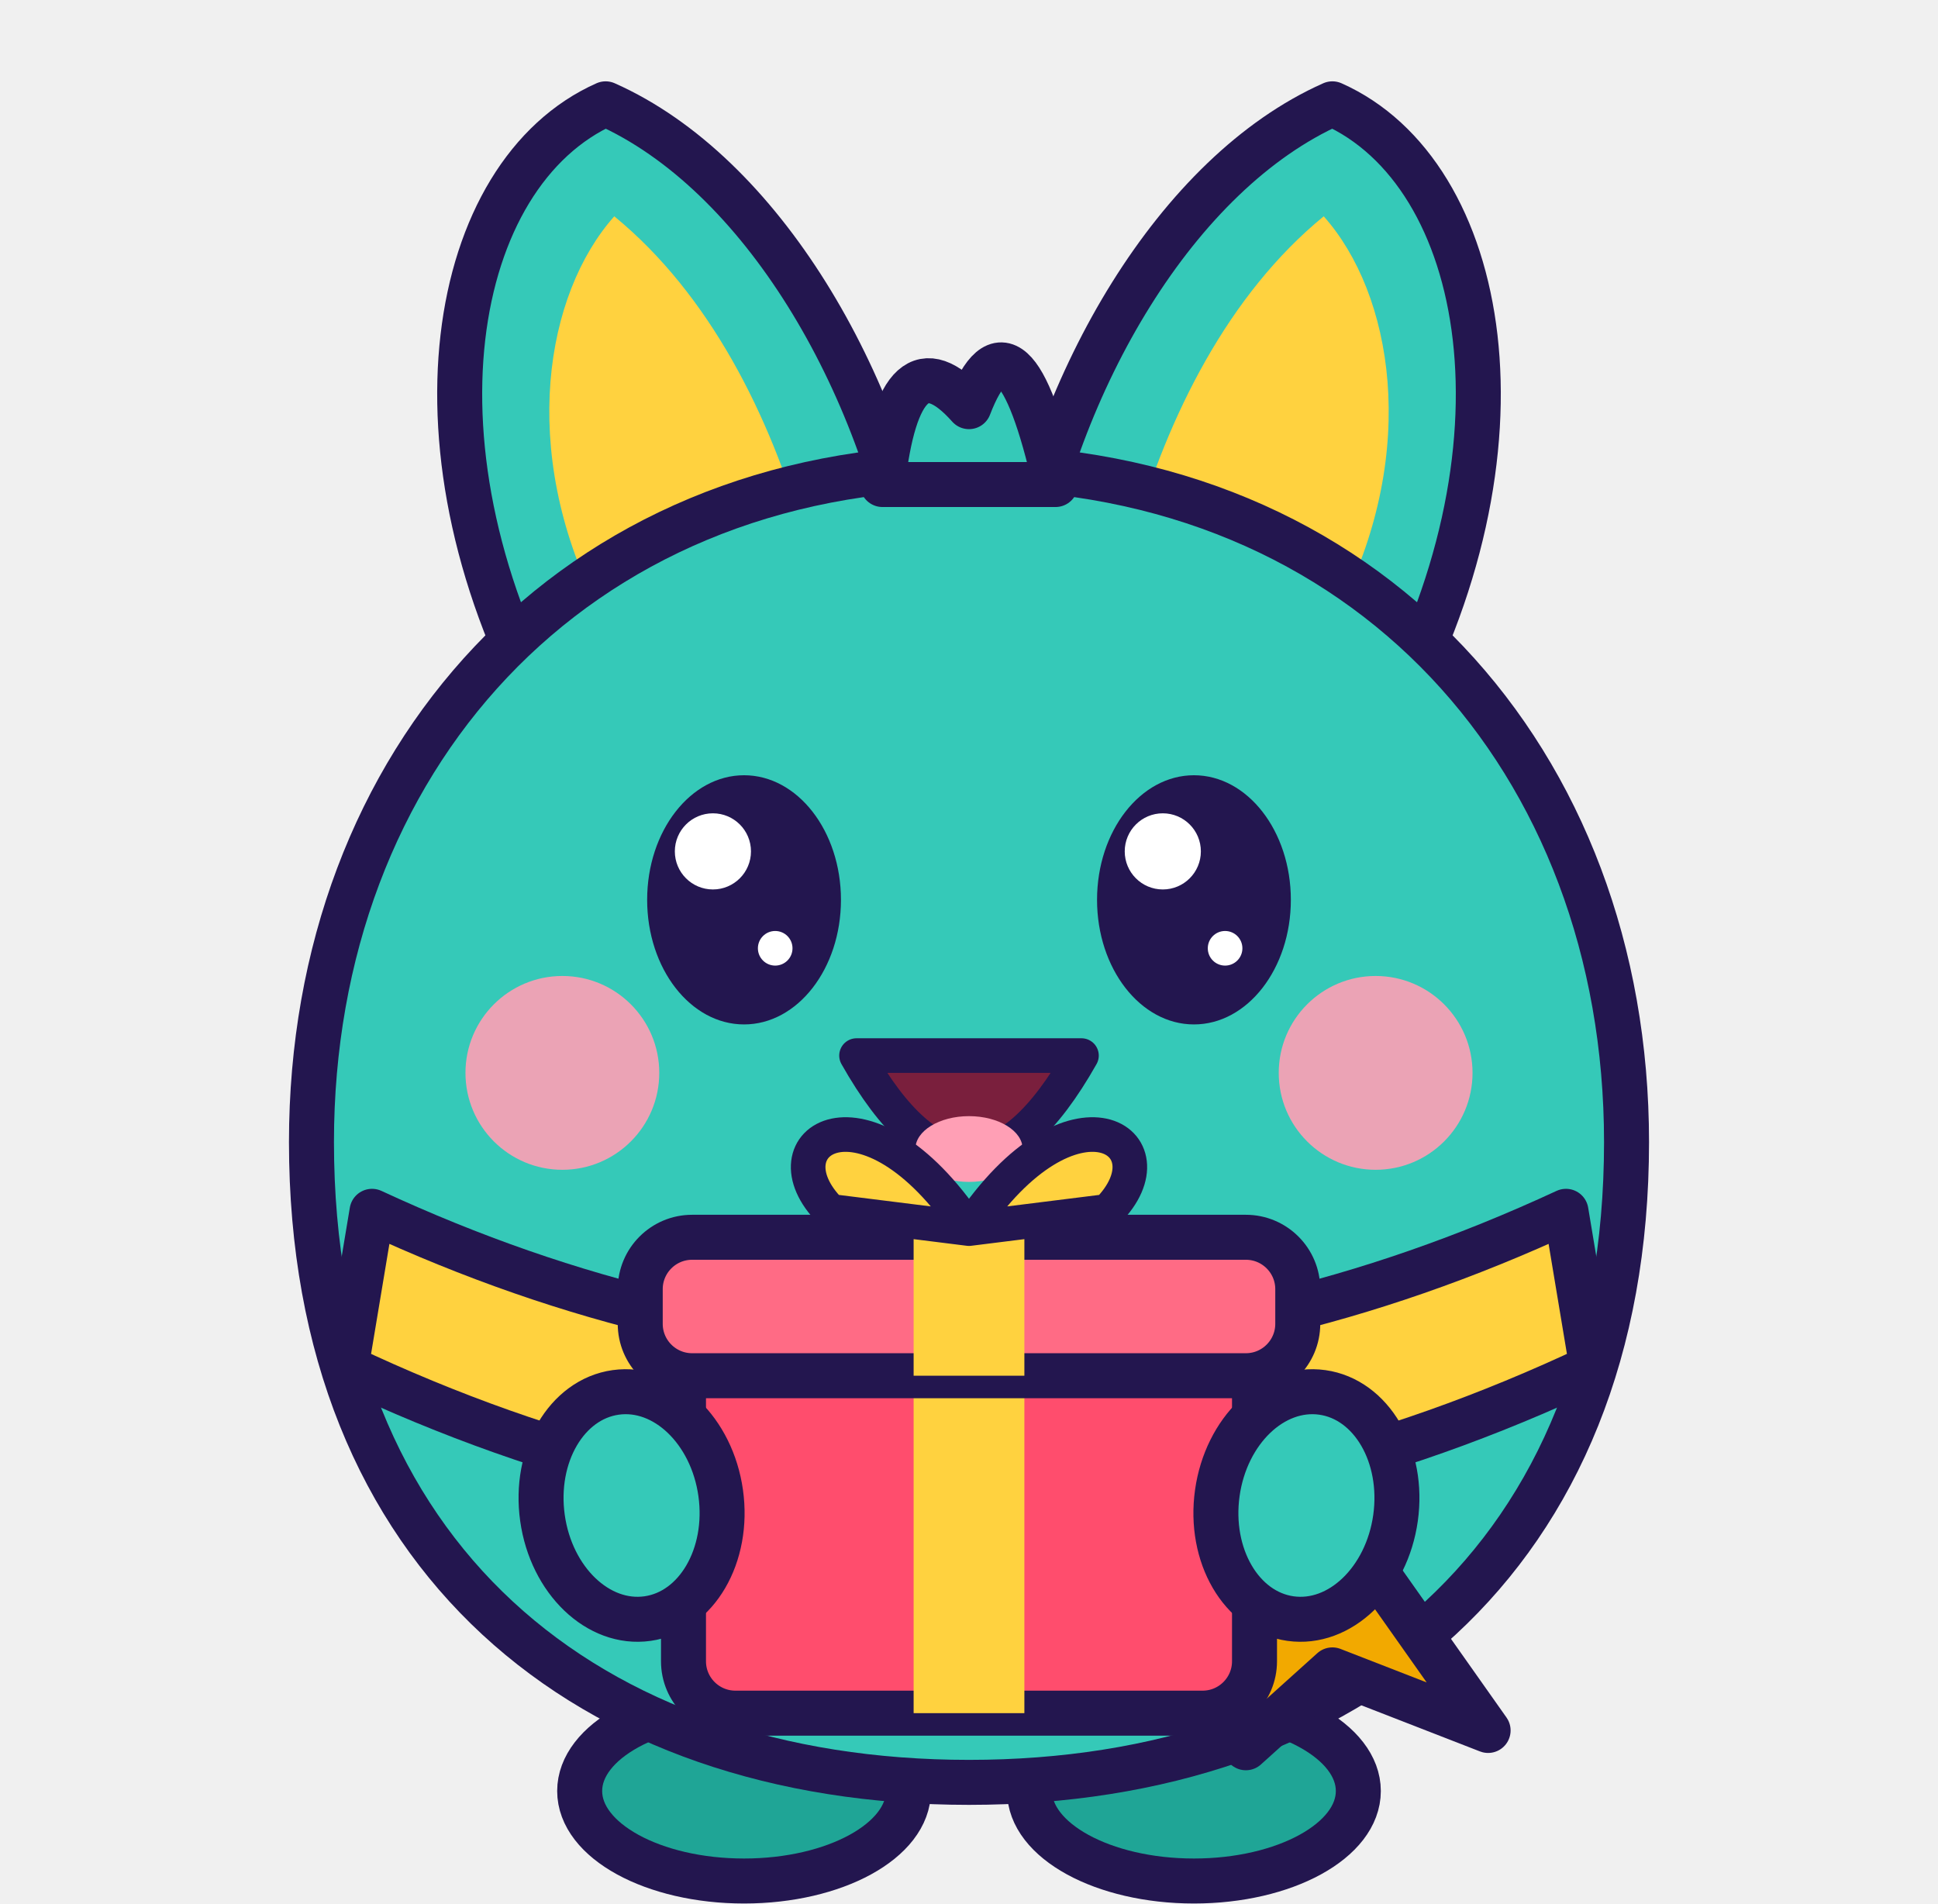
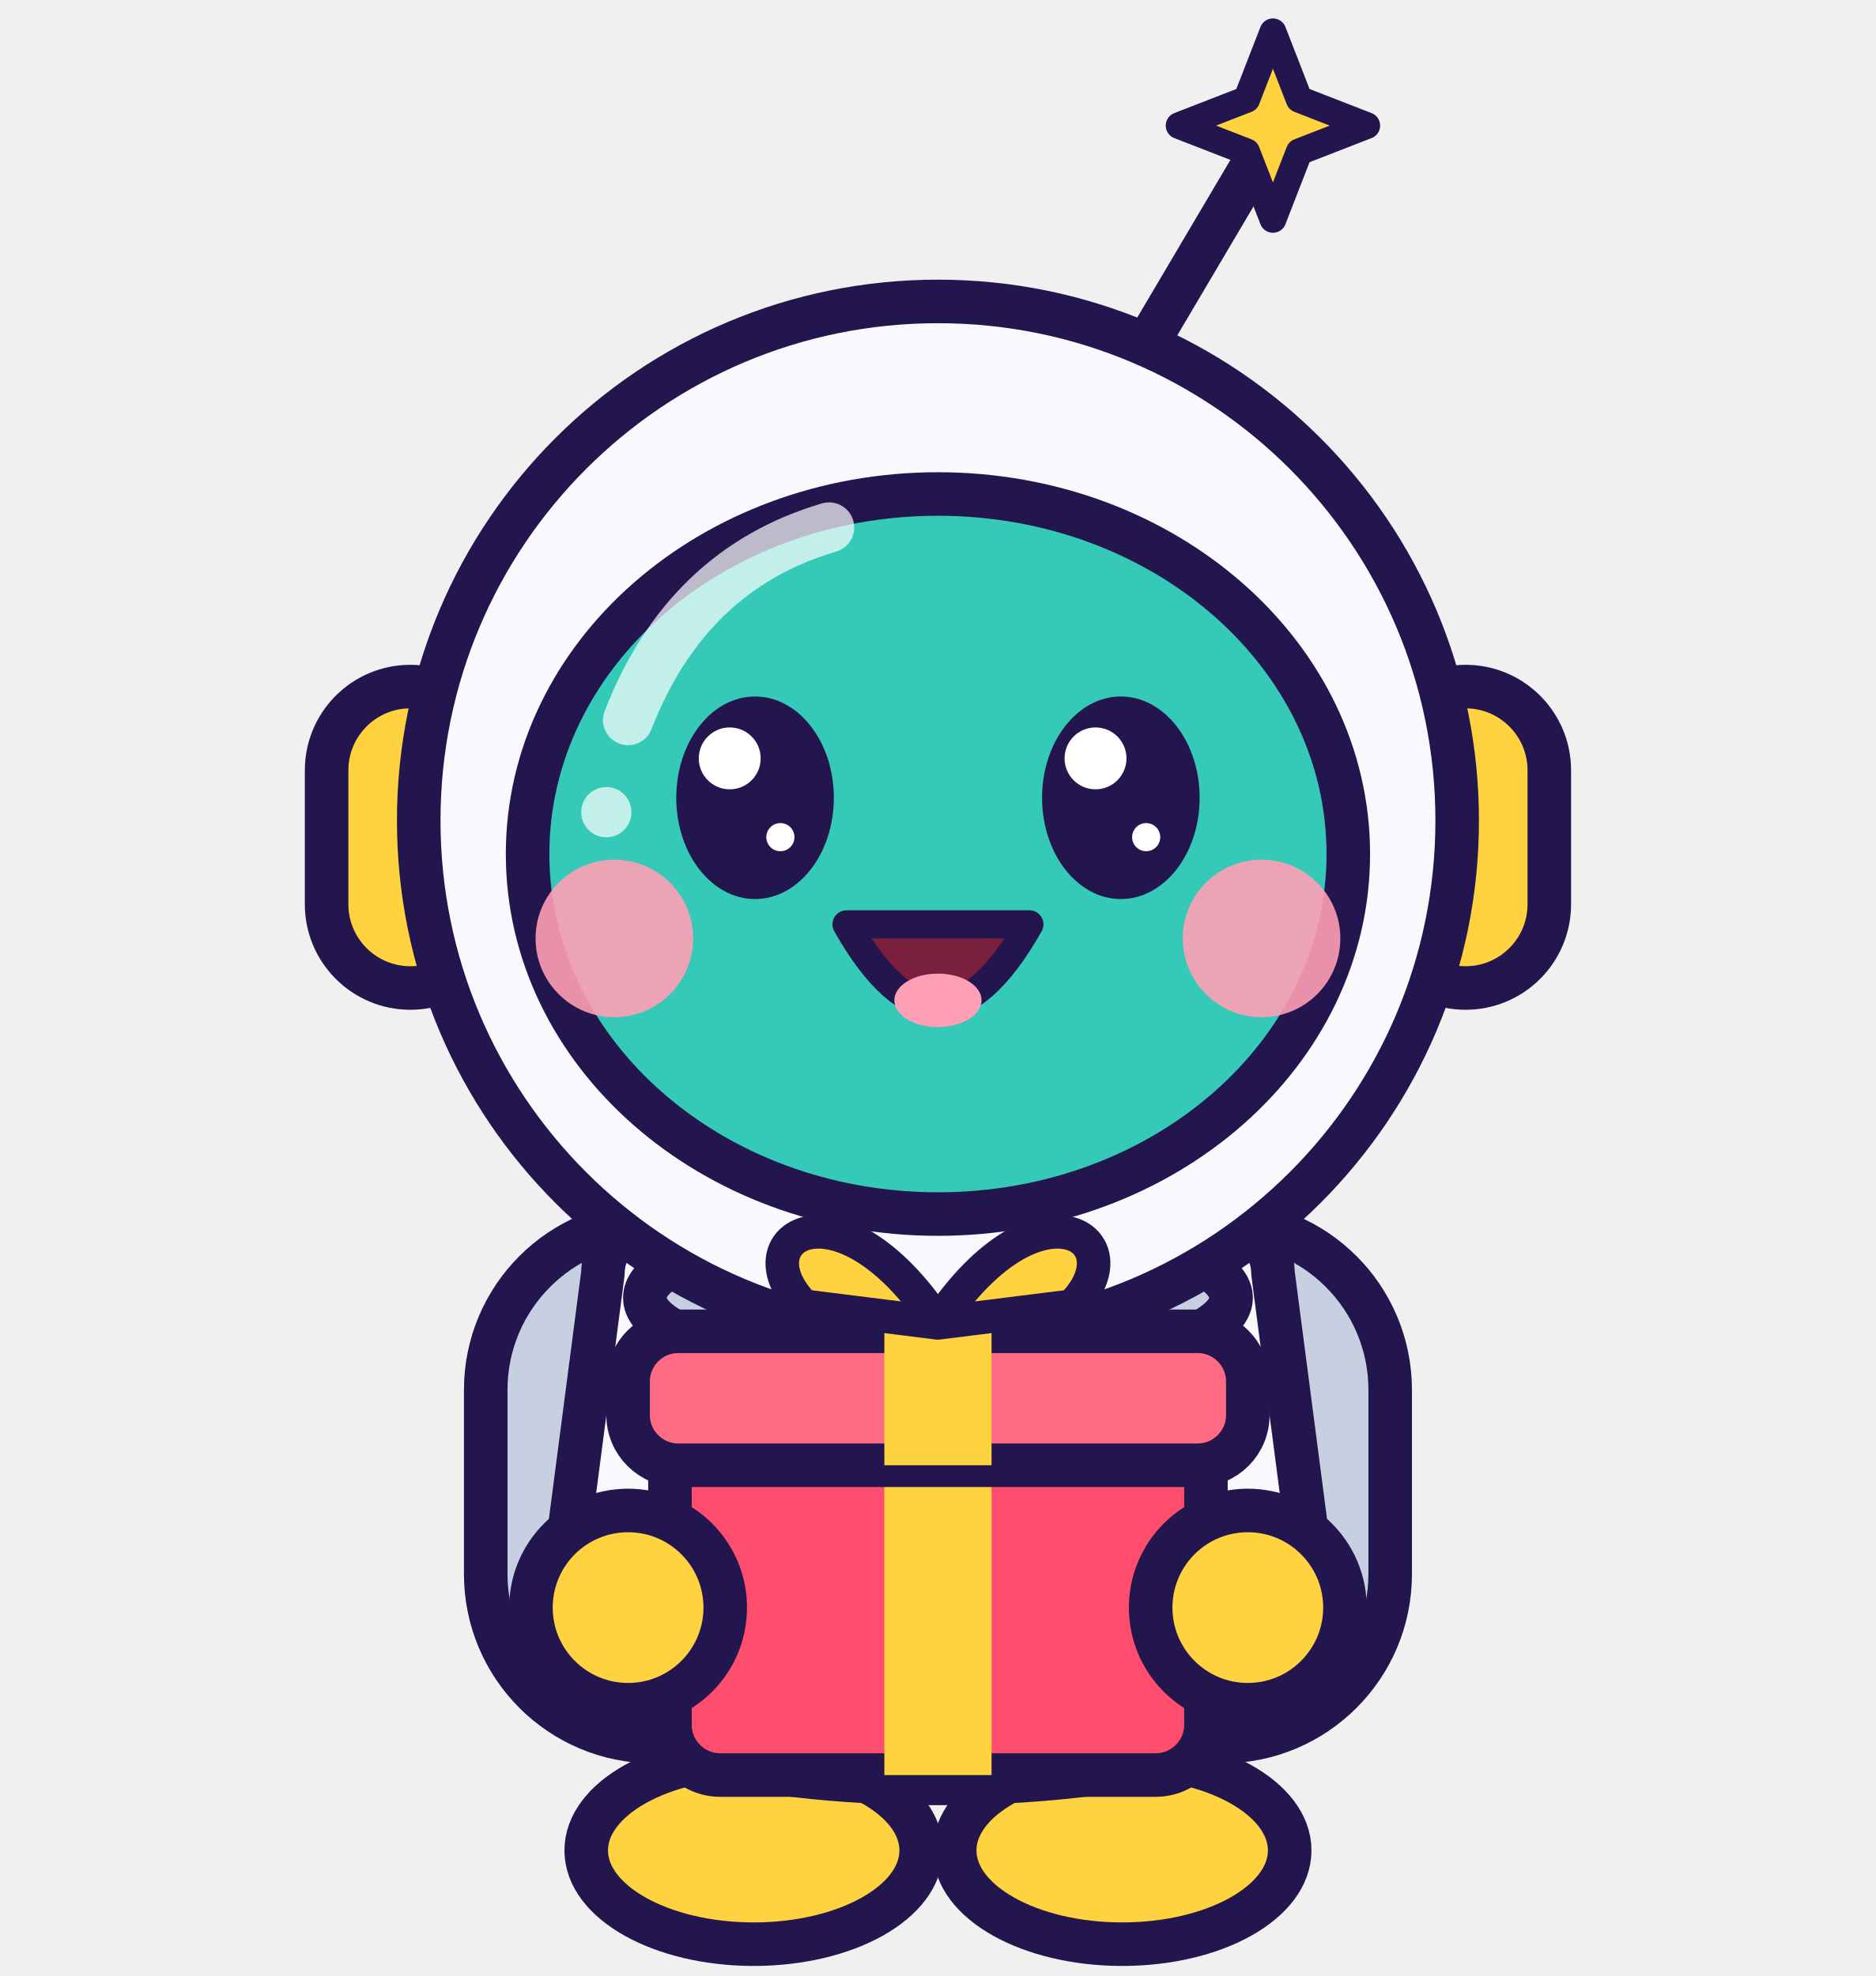
- <svg xmlns="http://www.w3.org/2000/svg" viewBox="-6 0 112 110" width="448" height="440" aria-label="Matty">
-   <ellipse cx="37" cy="103.5" rx="9.5" ry="5.2" fill="#1fa596" stroke="#23164f" stroke-width="2.6" stroke-linejoin="round" stroke-linecap="round" />
-   <ellipse cx="63" cy="103.5" rx="9.5" ry="5.2" fill="#1fa596" stroke="#23164f" stroke-width="2.6" stroke-linejoin="round" stroke-linecap="round" />
-   <g fill="#35c9b8" stroke="#23164f" stroke-width="2.6" stroke-linejoin="round" stroke-linecap="round">
-     <path d="M26 42 C17 26 20 10 29 6 C38 10 45 22 47 34Z" />
-     <path d="M74 42 C83 26 80 10 71 6 C62 10 55 22 53 34Z" />
-     <path d="M28.5 35 C24 26 25.5 17 29.5 12.5 C35 17 38.5 24 40.5 31Z" fill="#ffd23f" stroke="none" />
-     <path d="M71.5 35 C76 26 74.5 17 70.5 12.5 C65 17 61.5 24 59.5 31Z" fill="#ffd23f" stroke="none" />
+ <svg xmlns="http://www.w3.org/2000/svg" viewBox="-6 -8 112 118" width="448" height="472" aria-label="Matty">
+   <rect x="23" y="65" width="54" height="31" rx="10" fill="#c7d0e0" stroke="#23164f" stroke-width="2.6" stroke-linejoin="round" stroke-linecap="round" />
+   <ellipse cx="39" cy="102.5" rx="10" ry="5.6" fill="#ffd23f" stroke="#23164f" stroke-width="2.6" stroke-linejoin="round" stroke-linecap="round" />
+   <ellipse cx="61" cy="102.5" rx="10" ry="5.6" fill="#ffd23f" stroke="#23164f" stroke-width="2.6" stroke-linejoin="round" stroke-linecap="round" />
+   <path d="M30 68 C30 59 70 59 70 68 L73 91 C73 101 27 101 27 91Z" fill="#f7f9fc" stroke="#23164f" stroke-width="2.6" stroke-linejoin="round" stroke-linecap="round" />
+   <rect x="40.5" y="77" width="19" height="13" rx="3.5" fill="#e6fff7" stroke="#23164f" stroke-width="2" stroke-linejoin="round" stroke-linecap="round" />
+   <path d="M50 78.9 L51.288 82.212 L54.6 83.5 L51.288 84.788 L50 88.1 L48.712 84.788 L45.4 83.5 L48.712 82.212Z" fill="#ffd23f" stroke="#23164f" stroke-width="1.6" stroke-linejoin="round" stroke-linecap="round" />
+   <ellipse cx="50" cy="69.5" rx="17.5" ry="4.6" fill="#c7d0e0" stroke="#23164f" stroke-width="2.6" stroke-linejoin="round" stroke-linecap="round" />
+   <path d="M62.5 12.5 L69 1.5" fill="none" stroke="#23164f" stroke-width="2.6" stroke-linejoin="round" stroke-linecap="round" />
+   <path d="M70 -6.1 L71.568 -2.068 L75.6 -0.5 L71.568 1.068 L70 5.1 L68.432 1.068 L64.4 -0.5 L68.432 -2.068Z" fill="#ffd23f" stroke="#23164f" stroke-width="1.6" stroke-linejoin="round" stroke-linecap="round" />
+   <rect x="13.5" y="33" width="10" height="18" rx="5" fill="#ffd23f" stroke="#23164f" stroke-width="2.6" stroke-linejoin="round" stroke-linecap="round" />
+   <rect x="76.5" y="33" width="10" height="18" rx="5" fill="#ffd23f" stroke="#23164f" stroke-width="2.6" stroke-linejoin="round" stroke-linecap="round" />
+   <circle cx="50" cy="41" r="31" fill="#f7f9fc" stroke="#23164f" stroke-width="2.6" stroke-linejoin="round" stroke-linecap="round" />
+   <ellipse cx="50" cy="43" rx="24.5" ry="21.5" fill="#35c9b8" stroke="#23164f" stroke-width="2.6" stroke-linejoin="round" stroke-linecap="round" />
+   <g transform="translate(50 43) scale(.84) translate(-50 -56)">
+     <circle cx="27" cy="62" r="5.6" fill="#ff9fb5" opacity=".9" />
+     <circle cx="73" cy="62" r="5.6" fill="#ff9fb5" opacity=".9" />
+     <g>
+       <ellipse cx="37" cy="52" rx="5.6" ry="7.2" fill="#23164f" />
+       <ellipse cx="63" cy="52" rx="5.6" ry="7.2" fill="#23164f" />
+       <g fill="#fff">
+         <circle cx="35.2" cy="49.2" r="2.2" />
+         <circle cx="61.2" cy="49.2" r="2.2" />
+         <circle cx="38.8" cy="54.8" r="1" />
+         <circle cx="64.8" cy="54.8" r="1" />
+       </g>
+     </g>
+     <path d="M43.5 61 Q50 72.5 56.5 61Z" fill="#7a1f3d" stroke="#23164f" stroke-width="2" stroke-linejoin="round" stroke-linecap="round" />
+     <ellipse cx="50" cy="66.4" rx="3.1" ry="1.9" fill="#ff9fb5" />
  </g>
-   <path d="M50 27 C73 27 88 44 88 66 C88 90 72 103 50 103 C28 103 12 90 12 66 C12 44 27 27 50 27Z" fill="#35c9b8" stroke="#23164f" stroke-width="2.6" stroke-linejoin="round" stroke-linecap="round" />
-   <ellipse cx="50" cy="85" rx="22" ry="14.5" fill="#e6fff7" />
-   <path d="M45 28 Q46 19 50 23.5 Q52.5 17 55 28Z" fill="#35c9b8" stroke="#23164f" stroke-width="2.6" stroke-linejoin="round" stroke-linecap="round" />
-   <circle cx="26.5" cy="62" r="5.6" fill="#ff9fb5" opacity=".9" />
-   <circle cx="73.5" cy="62" r="5.6" fill="#ff9fb5" opacity=".9" />
-   <g>
-     <ellipse cx="37" cy="52" rx="5.6" ry="7.2" fill="#23164f" />
-     <ellipse cx="63" cy="52" rx="5.6" ry="7.2" fill="#23164f" />
-     <g fill="#fff">
-       <circle cx="35.2" cy="49.2" r="2.2" />
-       <circle cx="61.2" cy="49.2" r="2.2" />
-       <circle cx="38.8" cy="54.8" r="1" />
-       <circle cx="64.8" cy="54.8" r="1" />
-     </g>
-   </g>
-   <path d="M43.5 61 Q50 72.5 56.5 61Z" fill="#7a1f3d" stroke="#23164f" stroke-width="2" stroke-linejoin="round" stroke-linecap="round" />
-   <ellipse cx="50" cy="66.4" rx="3.1" ry="1.9" fill="#ff9fb5" />
-   <path d="M68 83 L80 100 L71 96.5 L66 101 L62 86Z" fill="#f2a900" stroke="#23164f" stroke-width="2.6" stroke-linejoin="round" stroke-linecap="round" />
-   <path d="M15.5 70 Q50 86 84.5 70 L86 79 Q50 96 14 79Z" fill="#ffd23f" stroke="#23164f" stroke-width="2.6" stroke-linejoin="round" stroke-linecap="round" />
-   <rect x="33.5" y="77" width="33" height="22" rx="3" fill="#ff4d6d" stroke="#23164f" stroke-width="2.6" stroke-linejoin="round" stroke-linecap="round" />
-   <rect x="46.8" y="77" width="6.4" height="22" fill="#ffd23f" />
-   <rect x="31" y="71.5" width="38" height="8" rx="3" fill="#ff6b85" stroke="#23164f" stroke-width="2.6" stroke-linejoin="round" stroke-linecap="round" />
+   <path d="M31.5 35 Q35 26 43.5 23.5" fill="none" stroke="#fff" stroke-width="3" stroke-linecap="round" opacity=".7" />
+   <circle cx="30.2" cy="40.5" r="1.5" fill="#fff" opacity=".7" />
+   <rect x="34" y="77" width="32" height="21" rx="3" fill="#ff4d6d" stroke="#23164f" stroke-width="2.6" stroke-linejoin="round" stroke-linecap="round" />
+   <rect x="46.8" y="77" width="6.4" height="21" fill="#ffd23f" />
+   <rect x="31.5" y="71.5" width="37" height="8" rx="3" fill="#ff6b85" stroke="#23164f" stroke-width="2.6" stroke-linejoin="round" stroke-linecap="round" />
  <rect x="46.8" y="71.5" width="6.4" height="8" fill="#ffd23f" />
  <path d="M50 71 C44 62 38 66 42 70Z M50 71 C56 62 62 66 58 70Z" fill="#ffd23f" stroke="#23164f" stroke-width="2" stroke-linejoin="round" stroke-linecap="round" />
-   <ellipse cx="30.5" cy="87" rx="5.2" ry="6.6" fill="#35c9b8" stroke="#23164f" stroke-width="2.6" stroke-linejoin="round" stroke-linecap="round" transform="rotate(-8 30.5 87)" />
-   <ellipse cx="69.5" cy="87" rx="5.2" ry="6.6" fill="#35c9b8" stroke="#23164f" stroke-width="2.6" stroke-linejoin="round" stroke-linecap="round" transform="rotate(8 69.5 87)" />
+   <circle cx="31.5" cy="88" r="5.8" fill="#ffd23f" stroke="#23164f" stroke-width="2.6" stroke-linejoin="round" stroke-linecap="round" />
+   <circle cx="68.5" cy="88" r="5.8" fill="#ffd23f" stroke="#23164f" stroke-width="2.6" stroke-linejoin="round" stroke-linecap="round" />
</svg>
